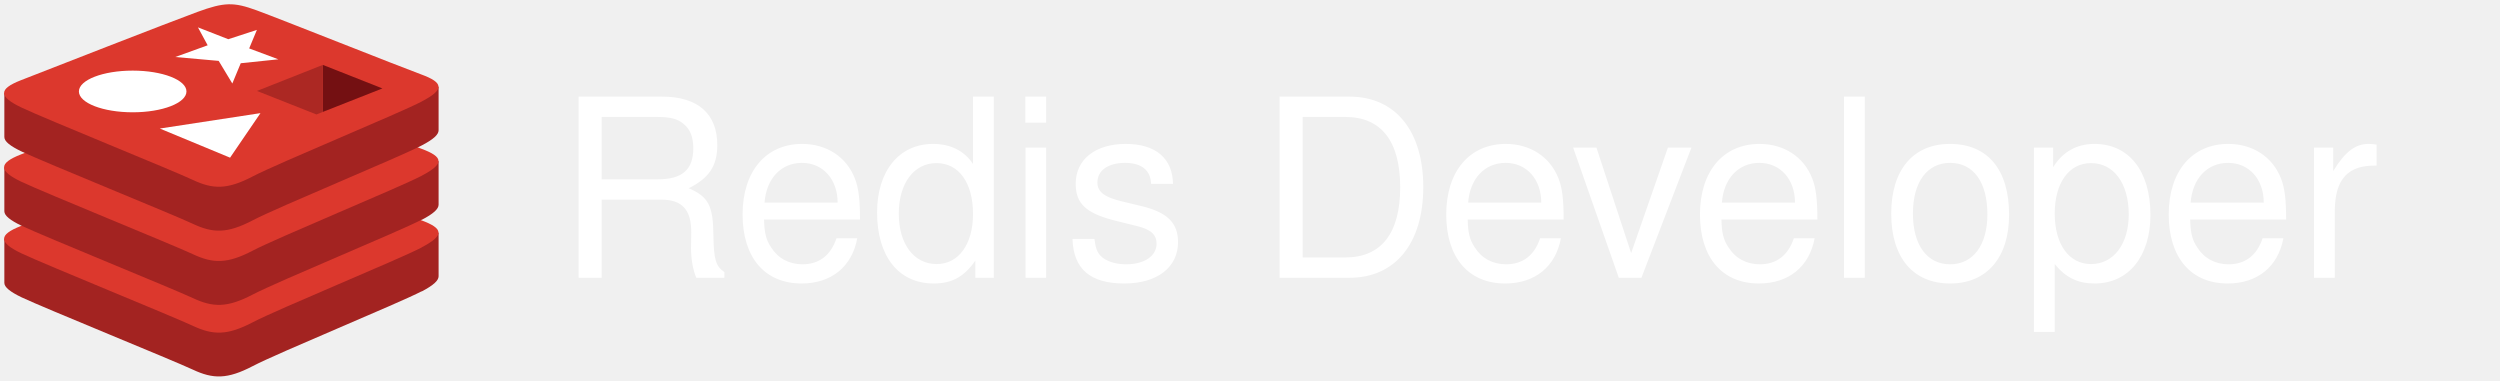
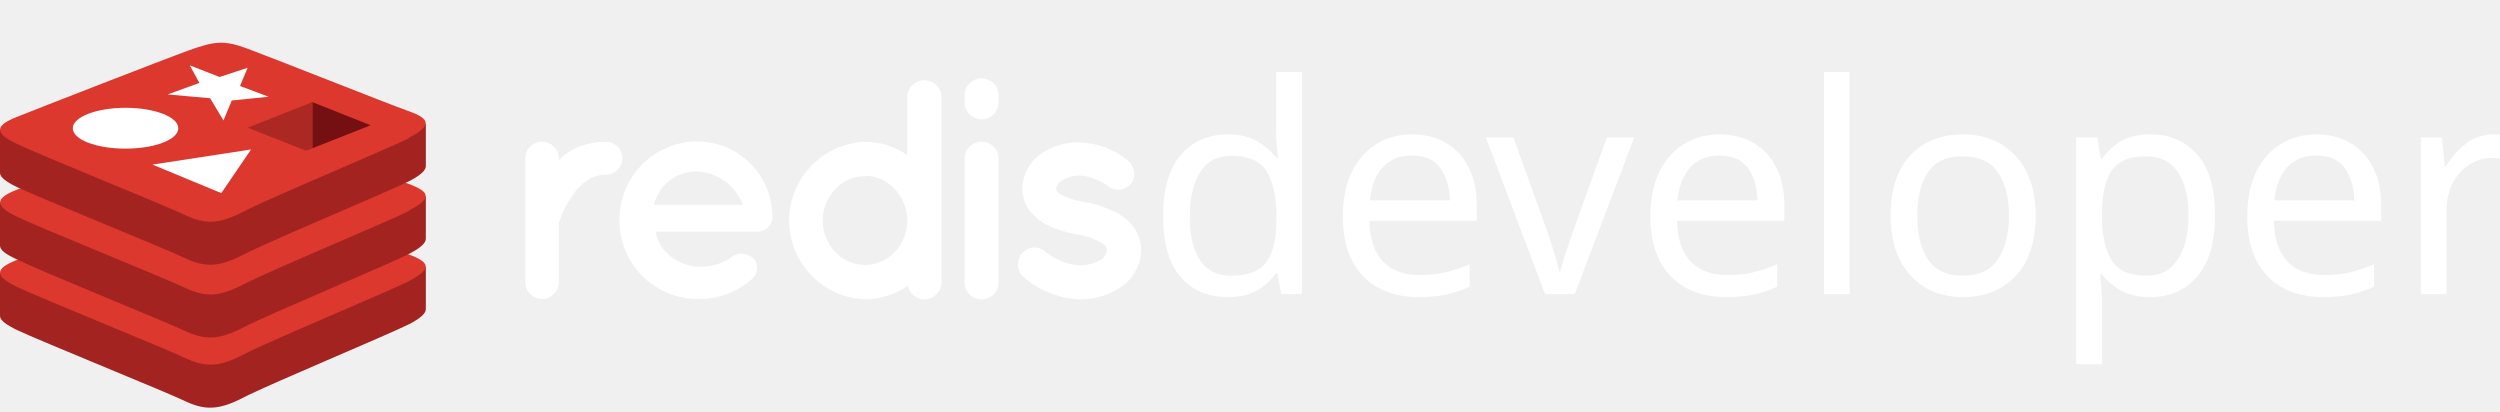
- <svg xmlns="http://www.w3.org/2000/svg" width="171px" height="26px" viewBox="0 0 171 26" version="1.1">
+ <svg xmlns="http://www.w3.org/2000/svg" width="170px" height="28px" viewBox="0 0 170 28" version="1.1">
  <g id="R3" stroke="none" stroke-width="1" fill="none" fill-rule="evenodd">
-     <g id="RDS---Homepage-Visual-Design-Create" transform="translate(-16, -63)">
-       <g id="Hero" transform="translate(0, 44)">
-         <g id="Nav" transform="translate(16, 16)">
-           <g id="Redis-logo" transform="translate(0, 3)">
-             <text id="Redis-Developer" font-family="Helvetica" font-size="17" font-weight="normal" fill="#FFFFFF">
-               <tspan x="38" y="19">Redis Developer</tspan>
-             </text>
-             <g id="redis-cube" transform="translate(0, 0)" fill-rule="nonzero">
-               <g id="Group">
-                 <path d="M28.836,19.928 C27.25,20.753 19.034,24.128 17.29,25.04 C15.547,25.951 14.572,25.931 13.191,25.283 C11.81,24.636 3.071,21.089 1.485,20.341 C0.698,19.963 0.297,19.646 0.297,19.349 L0.297,16.337 C0.297,16.337 11.673,13.859 13.509,13.2 C15.345,12.541 15.983,12.517 17.546,13.09 C19.108,13.663 28.455,15.359 30,15.924 L30,18.894 C30,19.191 29.644,19.518 28.836,19.94 L28.836,19.928 Z" id="Path" fill="#A32321" />
-                 <path d="M28.836,16.931 C27.25,17.756 19.034,21.131 17.29,22.043 C15.547,22.954 14.572,22.934 13.191,22.286 C11.81,21.639 3.071,18.089 1.485,17.338 C-0.101,16.586 -0.122,16.066 1.426,15.46 C2.973,14.854 11.673,11.448 13.509,10.788 C15.345,10.129 15.983,10.099 17.546,10.693 C19.108,11.287 27.273,14.498 28.812,15.065 C30.35,15.633 30.416,16.096 28.83,16.925 L28.836,16.931 Z" id="Path" fill="#DC382D" />
-                 <path d="M28.836,15.03 C27.25,15.855 19.034,19.233 17.29,20.145 C15.547,21.056 14.572,21.036 13.191,20.388 C11.81,19.741 3.071,16.197 1.485,15.446 C0.698,15.068 0.297,14.75 0.297,14.45 L0.297,11.45 C0.297,11.45 11.673,8.973 13.509,8.317 C15.345,7.66 15.983,7.634 17.546,8.207 C19.108,8.78 28.455,10.461 30,11.029 L30,13.999 C30,14.296 29.644,14.623 28.836,15.042 L28.836,15.03 Z" id="Path" fill="#A32321" />
-                 <path d="M28.836,12.027 C27.25,12.852 19.034,16.23 17.29,17.142 C15.547,18.053 14.572,18.033 13.191,17.385 C11.81,16.738 3.071,13.194 1.485,12.443 C-0.101,11.691 -0.122,11.171 1.426,10.565 C2.973,9.959 11.673,6.55 13.509,5.893 C15.345,5.237 15.983,5.21 17.546,5.783 C19.108,6.356 27.273,9.603 28.812,10.17 C30.35,10.738 30.416,11.201 28.83,12.027 L28.836,12.027 Z" id="Path" fill="#DC382D" />
-                 <path d="M28.836,9.953 C27.25,10.779 19.034,14.156 17.29,15.068 C15.547,15.98 14.572,15.959 13.191,15.309 C11.81,14.658 3.071,11.121 1.485,10.366 C0.698,9.992 0.297,9.674 0.297,9.374 L0.297,6.371 C0.297,6.371 11.673,3.897 13.509,3.238 C15.345,2.578 15.983,2.554 17.546,3.128 C19.108,3.701 28.455,5.385 30,5.941 L30,8.911 C30,9.208 29.644,9.535 28.836,9.953 Z" id="Path" fill="#A32321" />
-                 <path d="M28.836,6.95 C27.25,7.776 19.034,11.153 17.29,12.065 C15.547,12.977 14.572,12.956 13.191,12.306 C11.81,11.655 3.071,8.118 1.485,7.363 C-0.101,6.609 -0.122,6.095 1.426,5.489 C2.973,4.883 11.673,1.485 13.509,0.814 C15.345,0.143 15.983,0.134 17.546,0.704 C19.108,1.274 27.273,4.527 28.812,5.091 C30.35,5.655 30.416,6.125 28.83,6.95 L28.836,6.95 Z" id="Path" fill="#DC382D" />
-               </g>
-               <polygon id="Path" fill="#FFFFFF" points="15.615 2.682 17.572 2.044 17.044 3.312 19.04 4.057 16.467 4.325 15.891 5.712 14.958 4.164 11.988 3.9 14.204 3.098 13.539 1.871 15.615 2.682 15.615 2.682" />
-               <polygon id="Path" fill="#FFFFFF" points="15.737 10.785 10.931 8.792 17.816 7.738 15.737 10.785 15.737 10.785" />
-               <path d="M9.077,4.83 C11.109,4.83 12.754,5.468 12.754,6.255 C12.754,7.043 11.109,7.681 9.077,7.681 C7.046,7.681 5.397,7.043 5.397,6.255 C5.397,5.468 7.046,4.83 9.077,4.83 L9.077,4.83 Z" id="Path" fill="#FFFFFF" />
-               <polygon id="Path" fill="#741012" points="22.081 4.438 26.156 6.048 22.084 7.654 22.081 4.438 22.081 4.438" />
-               <polygon id="Path" fill="#AC2823" points="22.081 4.438 22.084 7.654 21.645 7.83 17.575 6.22 22.081 4.438 22.081 4.438" />
-             </g>
+     <g id="RDS---Logo-D" transform="translate(-16, -61)">
+       <g id="redis-dev-logo" transform="translate(16, 61)">
+         <g id="2_redis-logo-reversedRGB" transform="translate(0, 2.9088)" fill-rule="nonzero">
+           <path d="M42.321,7.842 C42.317,8.467 41.814,8.974 41.189,8.982 C40.726,8.967 40.272,9.109 39.901,9.386 C39.497,9.648 39.16,10.002 38.916,10.417 C38.521,10.966 38.215,11.573 38.008,12.217 L38.008,16.289 C37.991,16.923 37.471,17.426 36.837,17.422 C36.219,17.409 35.724,16.907 35.72,16.289 L35.72,7.842 C35.724,7.544 35.847,7.259 36.06,7.051 C36.274,6.843 36.562,6.729 36.86,6.733 C37.481,6.728 37.991,7.222 38.008,7.842 L38.008,7.997 C38.142,7.837 38.293,7.691 38.458,7.563 C39.262,7.013 40.215,6.723 41.189,6.733 C41.487,6.727 41.775,6.841 41.988,7.049 C42.201,7.258 42.321,7.544 42.321,7.842 L42.321,7.842 Z" id="Path" fill="#FFFFFF" />
+           <path d="M42.127,12.062 C42.101,9.144 44.437,6.752 47.355,6.71 C50.143,6.687 52.437,8.896 52.521,11.682 L52.521,11.79 C52.533,11.852 52.533,11.915 52.521,11.976 C52.434,12.513 51.945,12.89 51.404,12.838 L44.571,12.838 C44.673,13.368 44.926,13.858 45.3,14.249 C45.849,14.805 46.577,15.148 47.355,15.219 C48.136,15.293 48.92,15.105 49.581,14.684 C50.026,14.259 50.716,14.229 51.195,14.614 C51.577,15.001 51.577,15.623 51.195,16.01 C50.138,16.973 48.745,17.48 47.316,17.422 C44.414,17.35 42.105,14.965 42.127,12.062 L42.127,12.062 Z M44.454,11.015 L50.52,11.015 C50.016,9.688 48.766,8.793 47.348,8.742 C45.979,8.751 44.792,9.687 44.462,11.015 L44.454,11.015 Z" id="Shape" fill="#FFFFFF" />
+           <path d="M64.025,16.289 C64.02,16.926 63.505,17.441 62.869,17.445 C62.318,17.451 61.841,17.063 61.736,16.522 C60.878,17.114 59.862,17.435 58.82,17.445 C55.941,17.335 53.664,14.97 53.664,12.089 C53.664,9.208 55.941,6.842 58.82,6.733 C59.846,6.735 60.847,7.049 61.69,7.633 L61.69,3.584 C61.758,2.993 62.259,2.547 62.853,2.547 C63.448,2.547 63.949,2.993 64.017,3.584 L64.017,16.289 L64.025,16.289 Z M58.82,9.068 C58.055,9.068 57.325,9.385 56.803,9.944 C55.656,11.144 55.656,13.034 56.803,14.234 C57.325,14.792 58.055,15.109 58.82,15.109 C59.584,15.109 60.314,14.792 60.837,14.234 C61.984,13.034 61.984,11.144 60.837,9.944 C60.32,9.374 59.589,9.048 58.82,9.044 L58.82,9.068 Z" id="Shape" fill="#FFFFFF" />
+           <path d="M67.903,4.034 C67.907,4.343 67.787,4.641 67.57,4.861 C67.353,5.081 67.056,5.205 66.747,5.205 C66.439,5.203 66.144,5.078 65.927,4.859 C65.71,4.639 65.589,4.342 65.592,4.034 L65.592,3.584 C65.589,3.276 65.71,2.98 65.927,2.761 C66.144,2.543 66.439,2.42 66.747,2.42 C67.056,2.416 67.354,2.537 67.572,2.757 C67.79,2.976 67.909,3.275 67.903,3.584 L67.903,4.034 Z M67.903,7.912 L67.903,16.289 C67.909,16.598 67.79,16.895 67.572,17.114 C67.353,17.332 67.056,17.451 66.747,17.445 C66.44,17.447 66.145,17.326 65.928,17.109 C65.711,16.892 65.589,16.596 65.592,16.289 L65.592,7.912 C65.581,7.6 65.698,7.298 65.917,7.075 C66.135,6.852 66.435,6.728 66.747,6.733 C67.061,6.724 67.363,6.846 67.583,7.07 C67.802,7.294 67.918,7.599 67.903,7.912 Z" id="Shape" fill="#FFFFFF" />
+           <path d="M69.47,14.358 C69.655,14.114 69.932,13.958 70.236,13.926 C70.54,13.894 70.844,13.988 71.076,14.187 C71.728,14.747 72.545,15.079 73.403,15.134 C73.926,15.14 74.441,15.003 74.892,14.738 C75.108,14.59 75.247,14.354 75.272,14.094 C75.281,14.019 75.258,13.943 75.21,13.885 C75.21,13.815 75.101,13.73 74.931,13.621 C74.401,13.318 73.82,13.115 73.216,13.024 L73.216,13.024 C72.577,12.909 71.952,12.722 71.355,12.465 C70.758,12.196 70.248,11.766 69.881,11.224 C69.637,10.817 69.511,10.349 69.516,9.874 C69.553,8.944 70.021,8.084 70.781,7.547 C71.558,7.027 72.475,6.756 73.41,6.772 C74.581,6.813 75.709,7.226 76.629,7.951 C77.124,8.304 77.271,8.974 76.971,9.502 C76.621,10.007 75.933,10.141 75.419,9.805 C74.854,9.357 74.168,9.087 73.449,9.029 C72.993,9.019 72.546,9.152 72.169,9.409 C71.98,9.509 71.85,9.694 71.82,9.905 C71.811,9.966 71.828,10.028 71.867,10.076 C71.922,10.169 72.003,10.245 72.099,10.293 C72.58,10.558 73.106,10.732 73.651,10.805 L73.651,10.805 L73.651,10.805 C74.341,10.917 75.013,11.125 75.644,11.426 C76.28,11.676 76.822,12.118 77.196,12.69 C77.454,13.116 77.594,13.604 77.599,14.102 C77.576,15.101 77.074,16.028 76.249,16.592 C75.43,17.154 74.458,17.451 73.465,17.445 C72.062,17.397 70.716,16.875 69.648,15.963 C69.409,15.776 69.256,15.5 69.222,15.198 C69.189,14.896 69.278,14.593 69.47,14.358 L69.47,14.358 Z" id="Path" fill="#FFFFFF" />
+           <g id="Group">
+             <path d="M27.816,19.136 C26.265,19.912 18.267,23.232 16.569,24.116 C14.87,25 13.916,25 12.566,24.356 C11.216,23.713 2.707,20.269 1.171,19.539 C0.403,19.167 0,18.865 0,18.57 L0,15.645 C0,15.645 11.092,13.225 12.876,12.589 C14.66,11.953 15.289,11.922 16.817,12.481 C18.345,13.039 27.444,14.684 28.956,15.234 C28.956,15.234 28.956,17.848 28.956,18.12 C28.956,18.391 28.615,18.725 27.824,19.136 L27.816,19.136 Z" id="Path" fill="#A32321" />
+             <path d="M27.816,16.204 C26.265,16.98 18.267,20.3 16.569,21.192 C14.87,22.084 13.916,22.068 12.566,21.424 C11.216,20.78 2.707,17.344 1.171,16.607 C-0.365,15.87 -0.38,15.374 1.109,14.784 C2.599,14.195 11.092,10.86 12.876,10.223 C14.66,9.587 15.289,9.556 16.817,10.115 C18.345,10.673 26.296,13.846 27.8,14.397 C29.305,14.947 29.352,15.397 27.8,16.204 L27.816,16.204 Z" id="Path" fill="#DC382D" />
+             <path d="M27.816,14.358 C26.265,15.134 18.267,18.461 16.569,19.345 C14.87,20.23 13.916,20.222 12.566,19.586 C11.216,18.95 2.707,15.514 1.171,14.738 C0.403,14.397 0,14.086 0,13.799 L0,10.86 C0,10.86 11.092,8.447 12.876,7.803 C14.66,7.16 15.289,7.144 16.817,7.703 C18.345,8.261 27.444,9.898 28.956,10.448 C28.956,10.448 28.956,13.062 28.956,13.334 C28.956,13.605 28.615,13.947 27.824,14.35 L27.816,14.358 Z" id="Path" fill="#A32321" />
+             <path d="M27.816,11.434 C26.265,12.209 18.267,15.529 16.569,16.421 C14.87,17.313 13.916,17.298 12.566,16.654 C11.216,16.01 2.707,12.574 1.171,11.837 C-0.365,11.1 -0.38,10.604 1.109,10.006 C2.599,9.409 11.092,6.097 12.876,5.43 C14.66,4.763 15.289,4.763 16.817,5.321 C18.345,5.88 26.296,9.044 27.8,9.603 C29.305,10.161 29.352,10.604 27.8,11.41 L27.816,11.434 Z" id="Path" fill="#DC382D" />
+             <path d="M27.816,9.409 C26.265,10.185 18.267,13.512 16.569,14.397 C14.87,15.281 13.916,15.281 12.566,14.637 C11.216,13.993 2.707,10.549 1.171,9.82 C0.403,9.448 0,9.138 0,8.851 L0,5.918 C0,5.918 11.092,3.506 12.876,2.862 C14.66,2.218 15.289,2.203 16.817,2.761 C18.345,3.32 27.444,4.957 28.956,5.515 C28.956,5.515 28.956,8.121 28.956,8.393 C28.956,8.664 28.615,9.006 27.824,9.409 L27.816,9.409 Z" id="Path" fill="#A32321" />
+             <path d="M27.816,6.485 C26.265,7.26 18.267,10.58 16.569,11.472 C14.87,12.364 13.916,12.349 12.566,11.705 C11.216,11.061 2.707,7.625 1.171,6.888 C-0.365,6.151 -0.38,5.655 1.109,5.057 C2.599,4.46 11.092,1.148 12.876,0.504 C14.66,-0.14 15.289,-0.163 16.817,0.396 C18.345,0.954 26.296,4.119 27.8,4.654 C29.305,5.189 29.352,5.655 27.8,6.461 L27.816,6.485 Z" id="Path" fill="#DC382D" />
          </g>
+           <polygon id="Path" fill="#FFFFFF" points="14.932 2.327 16.84 1.699 16.32 2.94 18.267 3.669 15.762 3.925 15.196 5.282 14.288 3.77 11.395 3.514 13.559 2.73 12.907 1.536 14.932 2.327 14.932 2.327" />
+           <polygon id="Path" fill="#FFFFFF" points="15.048 10.223 10.363 8.284 17.073 7.253 15.048 10.223 15.048 10.223" />
+           <path d="M8.532,4.421 C10.518,4.421 12.124,5.042 12.124,5.81 C12.124,6.578 10.541,7.198 8.532,7.198 C6.523,7.198 4.949,6.578 4.949,5.81 C4.949,5.042 6.578,4.421 8.532,4.421 Z" id="Path" fill="#FFFFFF" />
+           <polygon id="Path" fill="#741012" points="21.238 4.034 25.202 5.608 21.238 7.175 21.238 4.034 21.238 4.034" />
+           <polygon id="Path" fill="#AC2823" points="21.238 4.034 21.238 7.175 20.804 7.338 16.84 5.771 21.238 4.034 21.238 4.034" />
        </g>
+         <text id="developer" font-family="Quicksand-Regular, Quicksand" font-size="19.877" font-weight="normal" fill="#FFFFFF">
+           <tspan x="77.997" y="20">developer</tspan>
+         </text>
      </g>
    </g>
  </g>
</svg>
